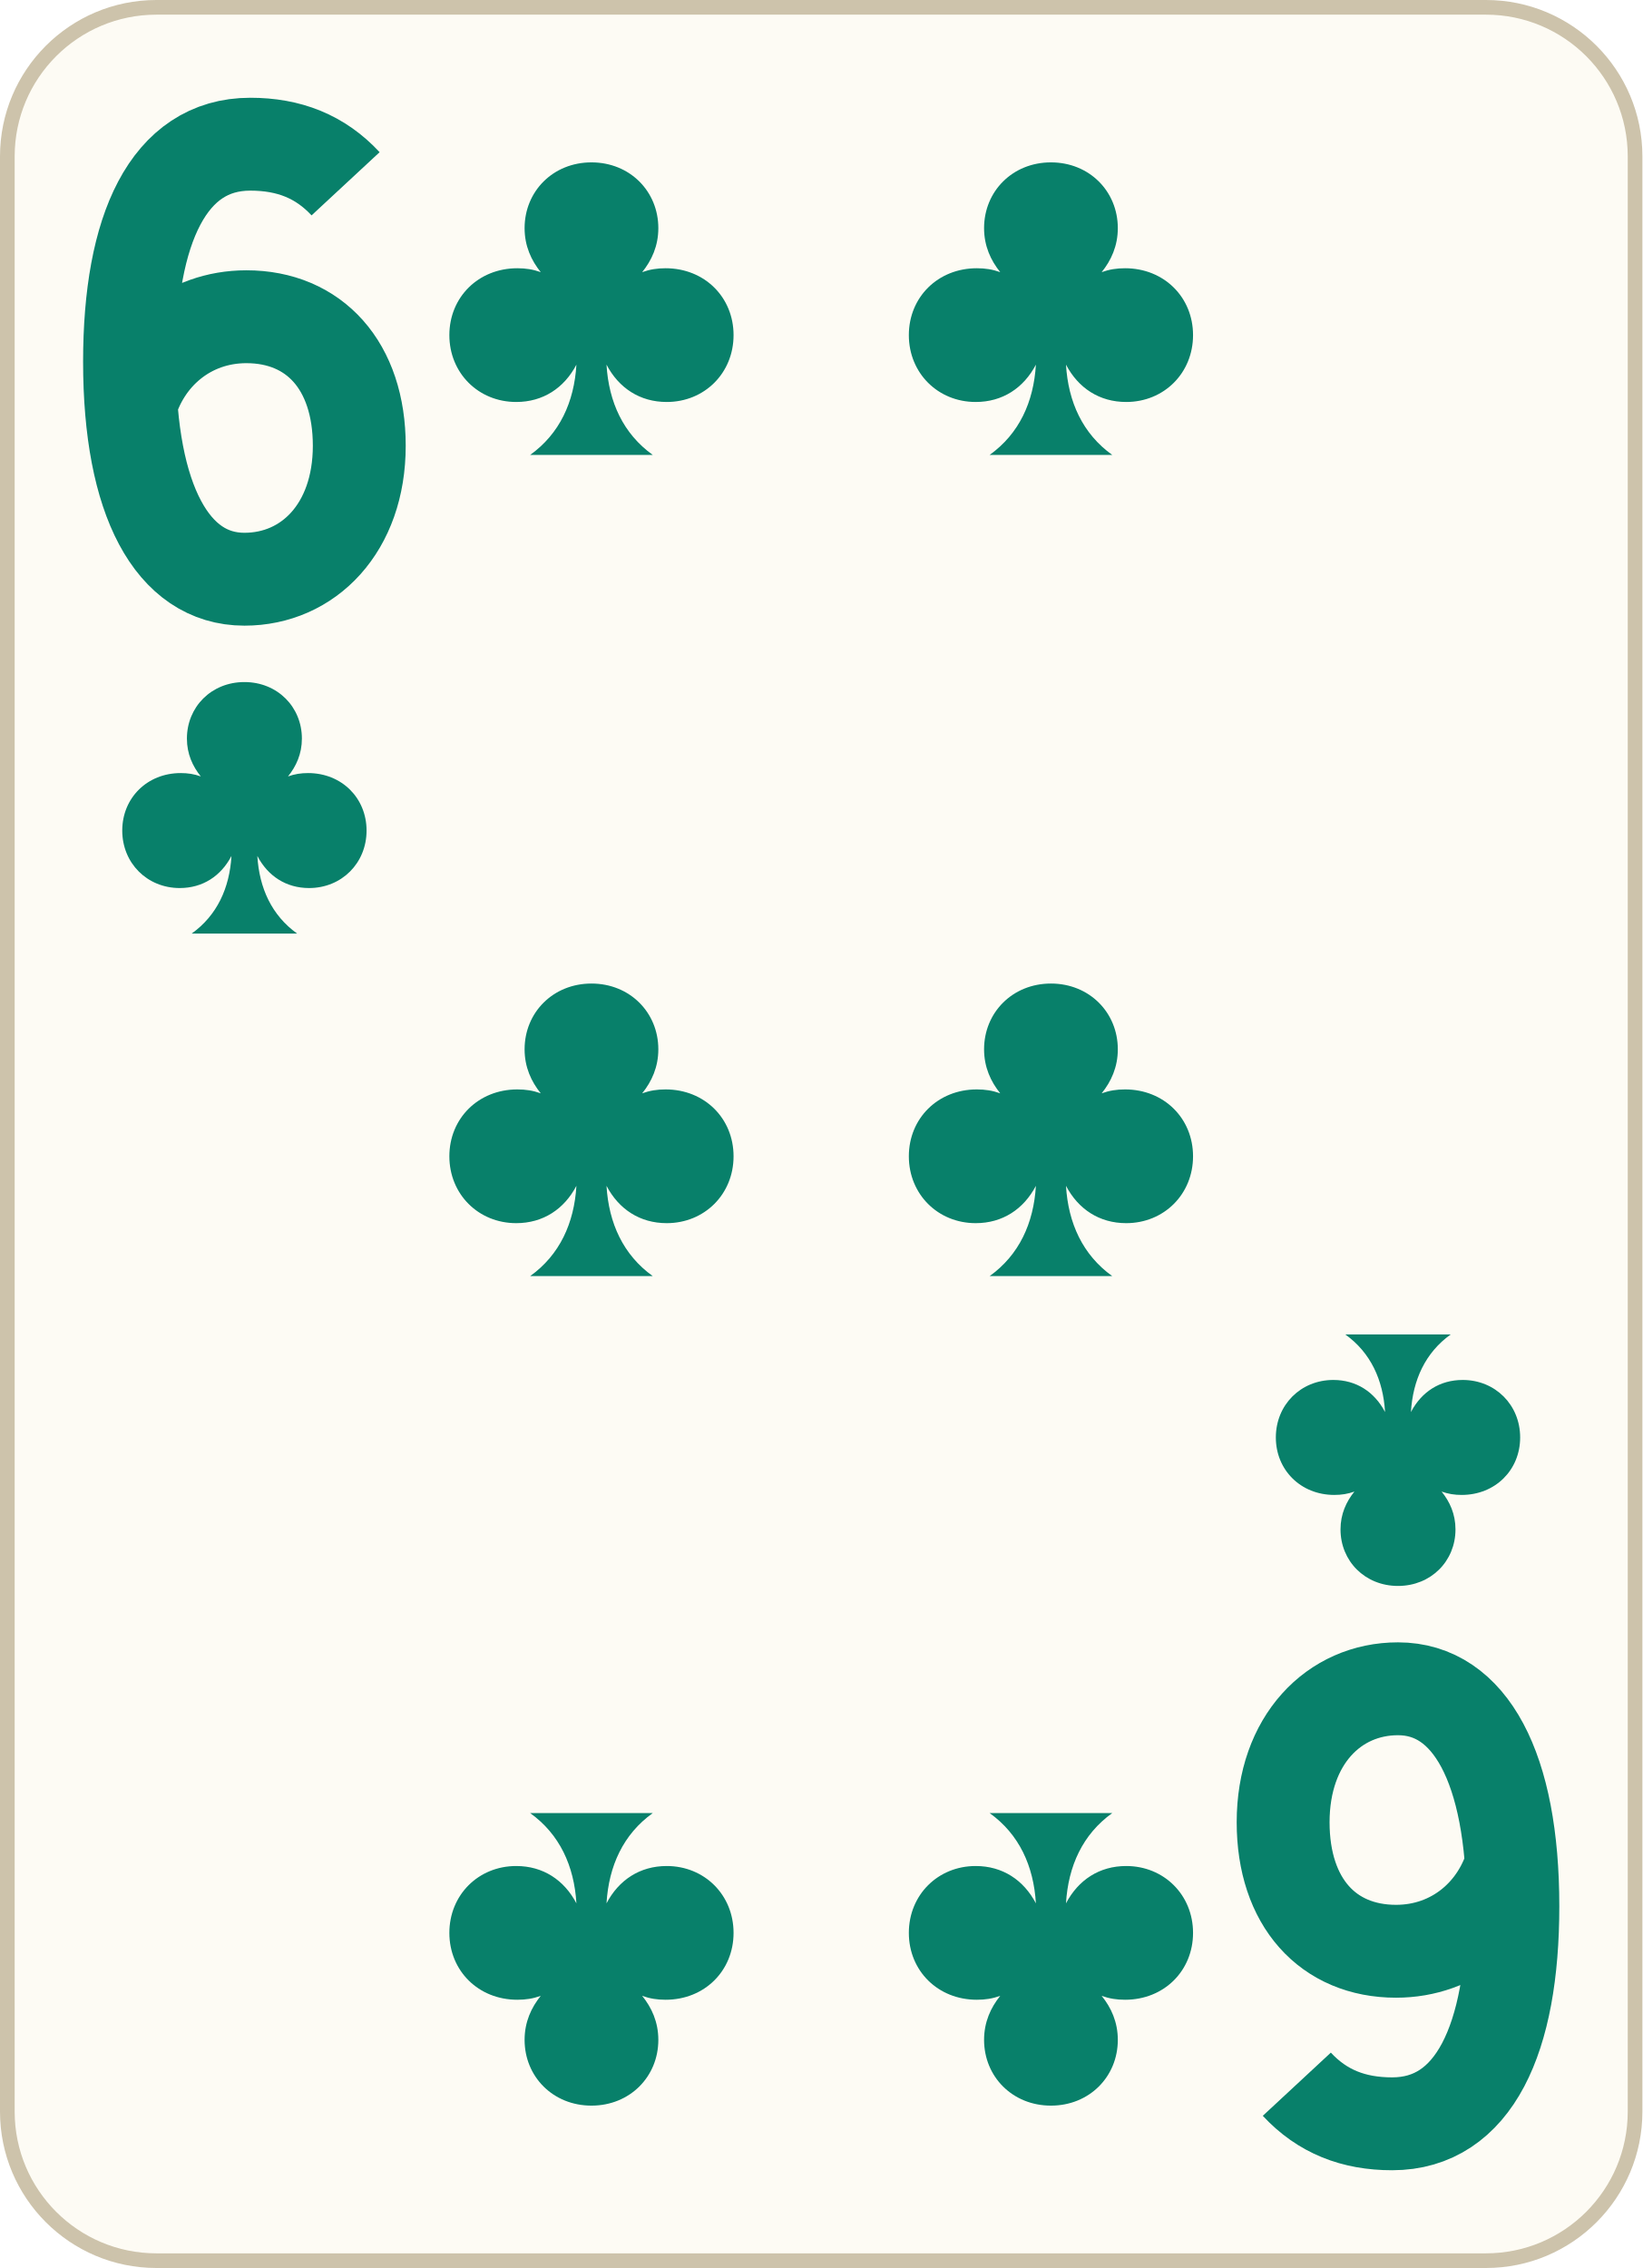
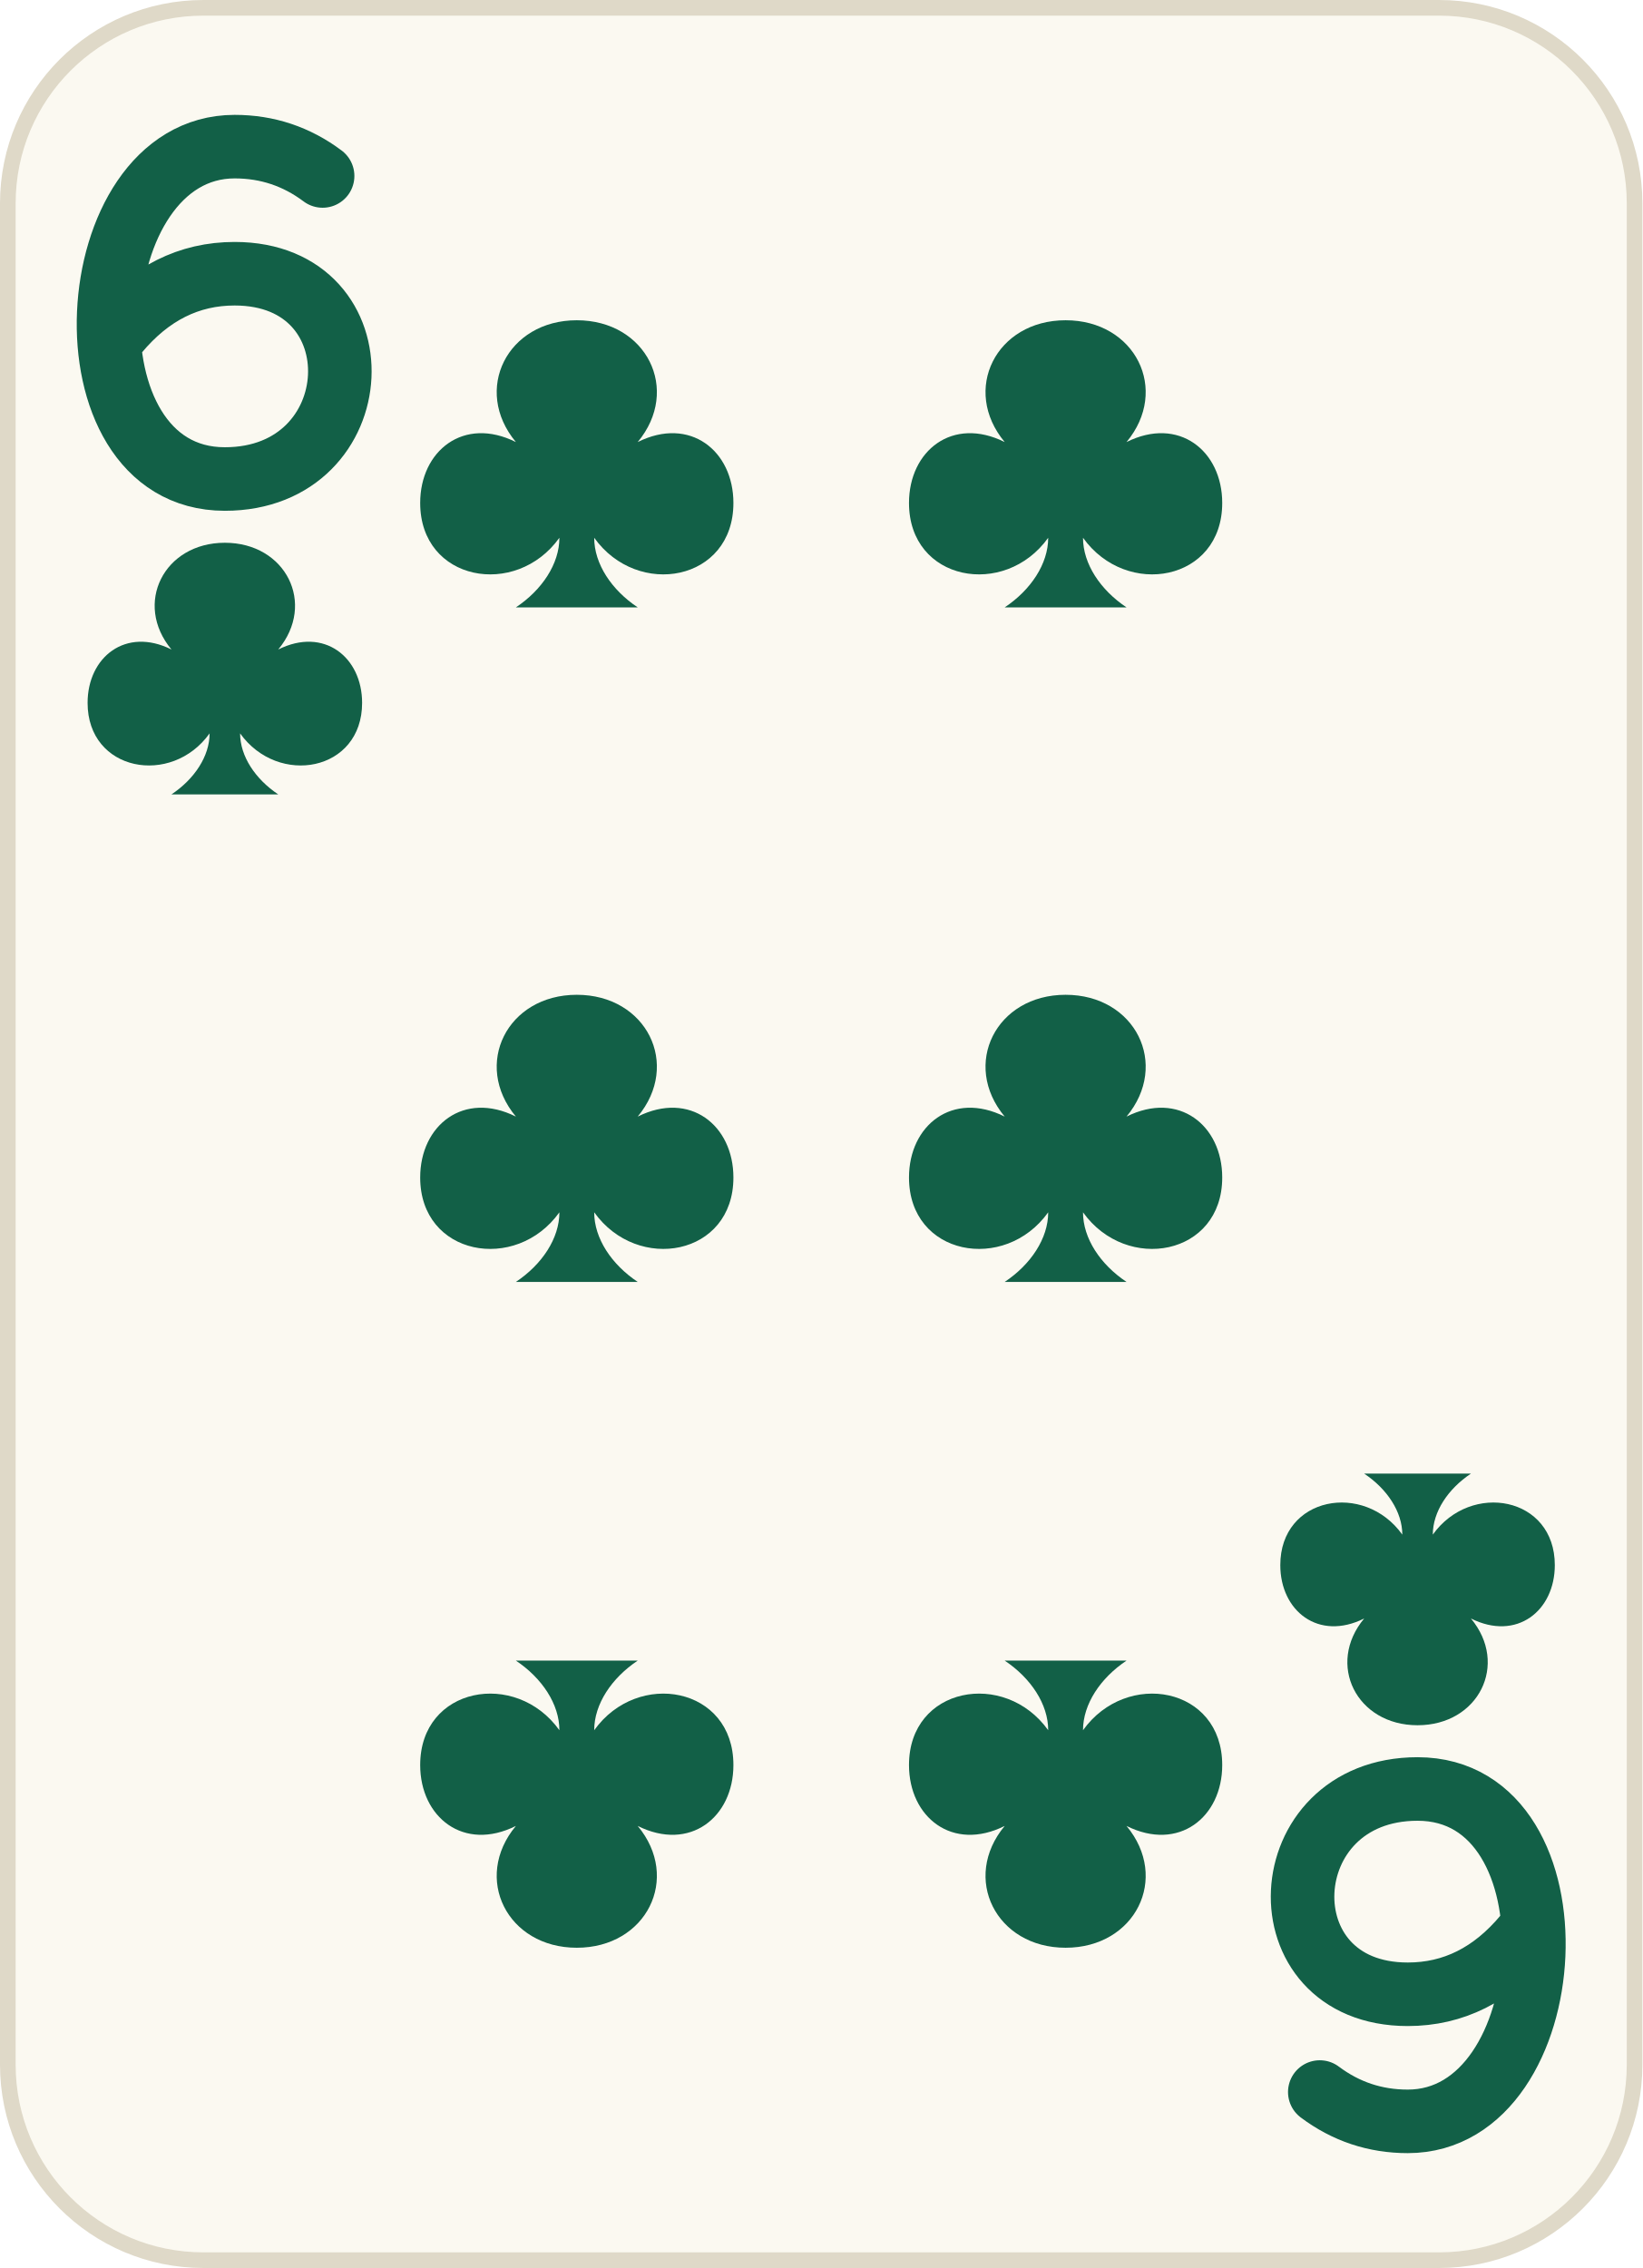
<svg xmlns="http://www.w3.org/2000/svg" width="168" height="232" viewBox="0 0 168 232" preserveAspectRatio="none">
-   <defs>
-     <path id="pip" d="M0-54C13.8-54 24-43.6 24-30.4C24-24 21.6-18.8 18.2-14.6C21-15.6 23.6-16 26.6-16C40.6-16 51-5.6 51 8C51 21.6 40.6 32 27 32C17.4 32 9.8 27 5.4 18.6C6.2 32 11.4 43.4 22 51H-22C-11.4 43.4-6.2 32-5.4 18.6C-9.8 27-17.4 32-27 32C-40.6 32-51 21.6-51 8C-51-5.6-40.6-16-26.6-16C-23.6-16-21-15.6-18.2-14.6C-21.6-18.8-24-24-24-30.4C-24-43.6-13.8-54 0-54Z" />
-     <clipPath id="rank-box">
-       <rect x="8.5" y="10" width="33" height="54" />
-     </clipPath>
+   <rect x=".8" y=".8" width="166.4" height="230.4" rx="20" fill="#fbf9f1" stroke="#dfd9c8" stroke-width="1.6" />
+   <g color="#126047" fill="currentColor">
    <g id="index">
-       <g clip-path="url(#rank-box)">
-         <path d="M10.35 8.8C7.75 6 4.55 4.75 0.6 4.75C-7.75 4.75-11.75 13.4-11.75 27C-11.75 41.2-7.35 49.25 0 49.25C6.55 49.25 11.75 44 11.75 35.6C11.75 27.4 7.15 22.4 0.2 22.4C-5.75 22.4-10.35 26.4-11.75 31.8" transform="translate(25 10)" fill="none" stroke="currentColor" stroke-width="9.5" stroke-miterlimit="3" />
-       </g>
-       <use href="#pip" transform="translate(25 83) scale(0.245)" />
+       <path d="M10 3 Q6 0 1 0 C-15 0-17 34 0 34 C15 34 16 13 1 13 Q-6 13-11 19" transform="translate(23 15)" fill="none" stroke="currentColor" stroke-width="6.5" stroke-linecap="round" stroke-linejoin="round" />
+       <path d="M0-16 C8-16 12-8 7-2 C13-5 18-1 18 5 C18 14 7 16 2 9 C2 12 4 15 7 17 H-7 C-4 15-2 12-2 9 C-7 16-18 14-18 5 C-18-1-13-5-7-2 C-12-8-8-16 0-16Z" transform="translate(23 68) scale(0.78)" />
    </g>
-   </defs>
-   <rect x=".75" y=".75" width="166.5" height="230.5" rx="15.25" fill="#fdfbf4" stroke="#cdc3ab" stroke-width="1.5" />
-   <g color="#08806a" fill="currentColor">
-     <use href="#pip" transform="translate(60.5 32) scale(0.285)" />
-     <use href="#pip" transform="translate(60.5 116) scale(0.285)" />
-     <use href="#pip" transform="translate(60.5 200) rotate(180) scale(0.285)" />
-     <use href="#pip" transform="translate(107.5 32) scale(0.285)" />
-     <use href="#pip" transform="translate(107.5 116) scale(0.285)" />
-     <use href="#pip" transform="translate(107.5 200) rotate(180) scale(0.285)" />
-     <use href="#index" />
    <use href="#index" transform="rotate(180 84 116)" />
+     <g id="pips">
+       <path d="M0-16 C8-16 12-8 7-2 C13-5 18-1 18 5 C18 14 7 16 2 9 C2 12 4 15 7 17 H-7 C-4 15-2 12-2 9 C-7 16-18 14-18 5 C-18-1-13-5-7-2 C-12-8-8-16 0-16Z" transform="translate(59 47) scale(0.89)" />
+       <path d="M0-16 C8-16 12-8 7-2 C13-5 18-1 18 5 C18 14 7 16 2 9 C2 12 4 15 7 17 H-7 C-4 15-2 12-2 9 C-7 16-18 14-18 5 C-18-1-13-5-7-2 C-12-8-8-16 0-16Z" transform="translate(109 47) scale(0.89)" />
+       <path d="M0-16 C8-16 12-8 7-2 C13-5 18-1 18 5 C18 14 7 16 2 9 C2 12 4 15 7 17 H-7 C-4 15-2 12-2 9 C-7 16-18 14-18 5 C-18-1-13-5-7-2 C-12-8-8-16 0-16Z" transform="translate(59 116) scale(0.89)" />
+       <path d="M0-16 C8-16 12-8 7-2 C13-5 18-1 18 5 C18 14 7 16 2 9 C2 12 4 15 7 17 H-7 C-4 15-2 12-2 9 C-7 16-18 14-18 5 C-18-1-13-5-7-2 C-12-8-8-16 0-16Z" transform="translate(109 116) scale(0.89)" />
+       <path d="M0-16 C8-16 12-8 7-2 C13-5 18-1 18 5 C18 14 7 16 2 9 C2 12 4 15 7 17 H-7 C-4 15-2 12-2 9 C-7 16-18 14-18 5 C-18-1-13-5-7-2 C-12-8-8-16 0-16Z" transform="translate(59 185) scale(-0.89)" />
+       <path d="M0-16 C8-16 12-8 7-2 C13-5 18-1 18 5 C18 14 7 16 2 9 C2 12 4 15 7 17 H-7 C-4 15-2 12-2 9 C-7 16-18 14-18 5 C-18-1-13-5-7-2 C-12-8-8-16 0-16Z" transform="translate(109 185) scale(-0.89)" />
+     </g>
  </g>
</svg>
